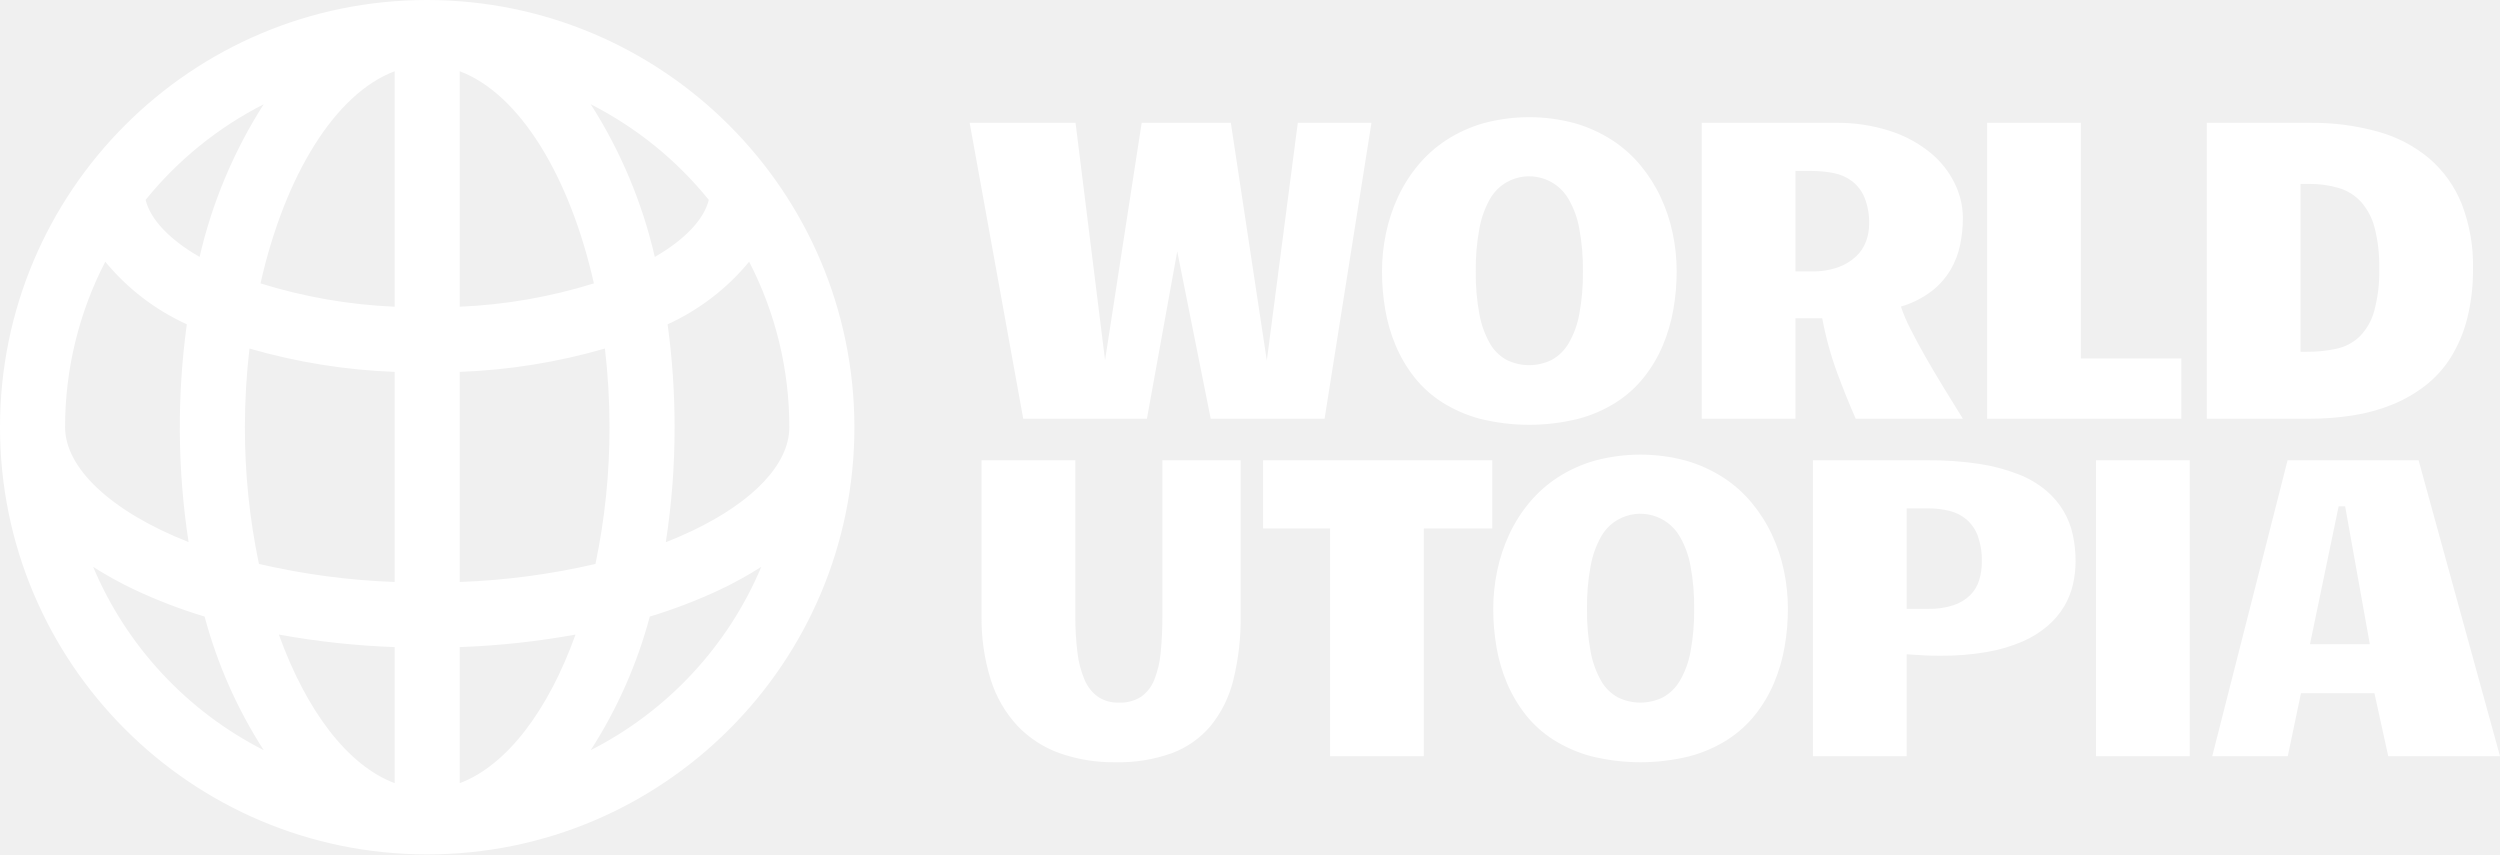
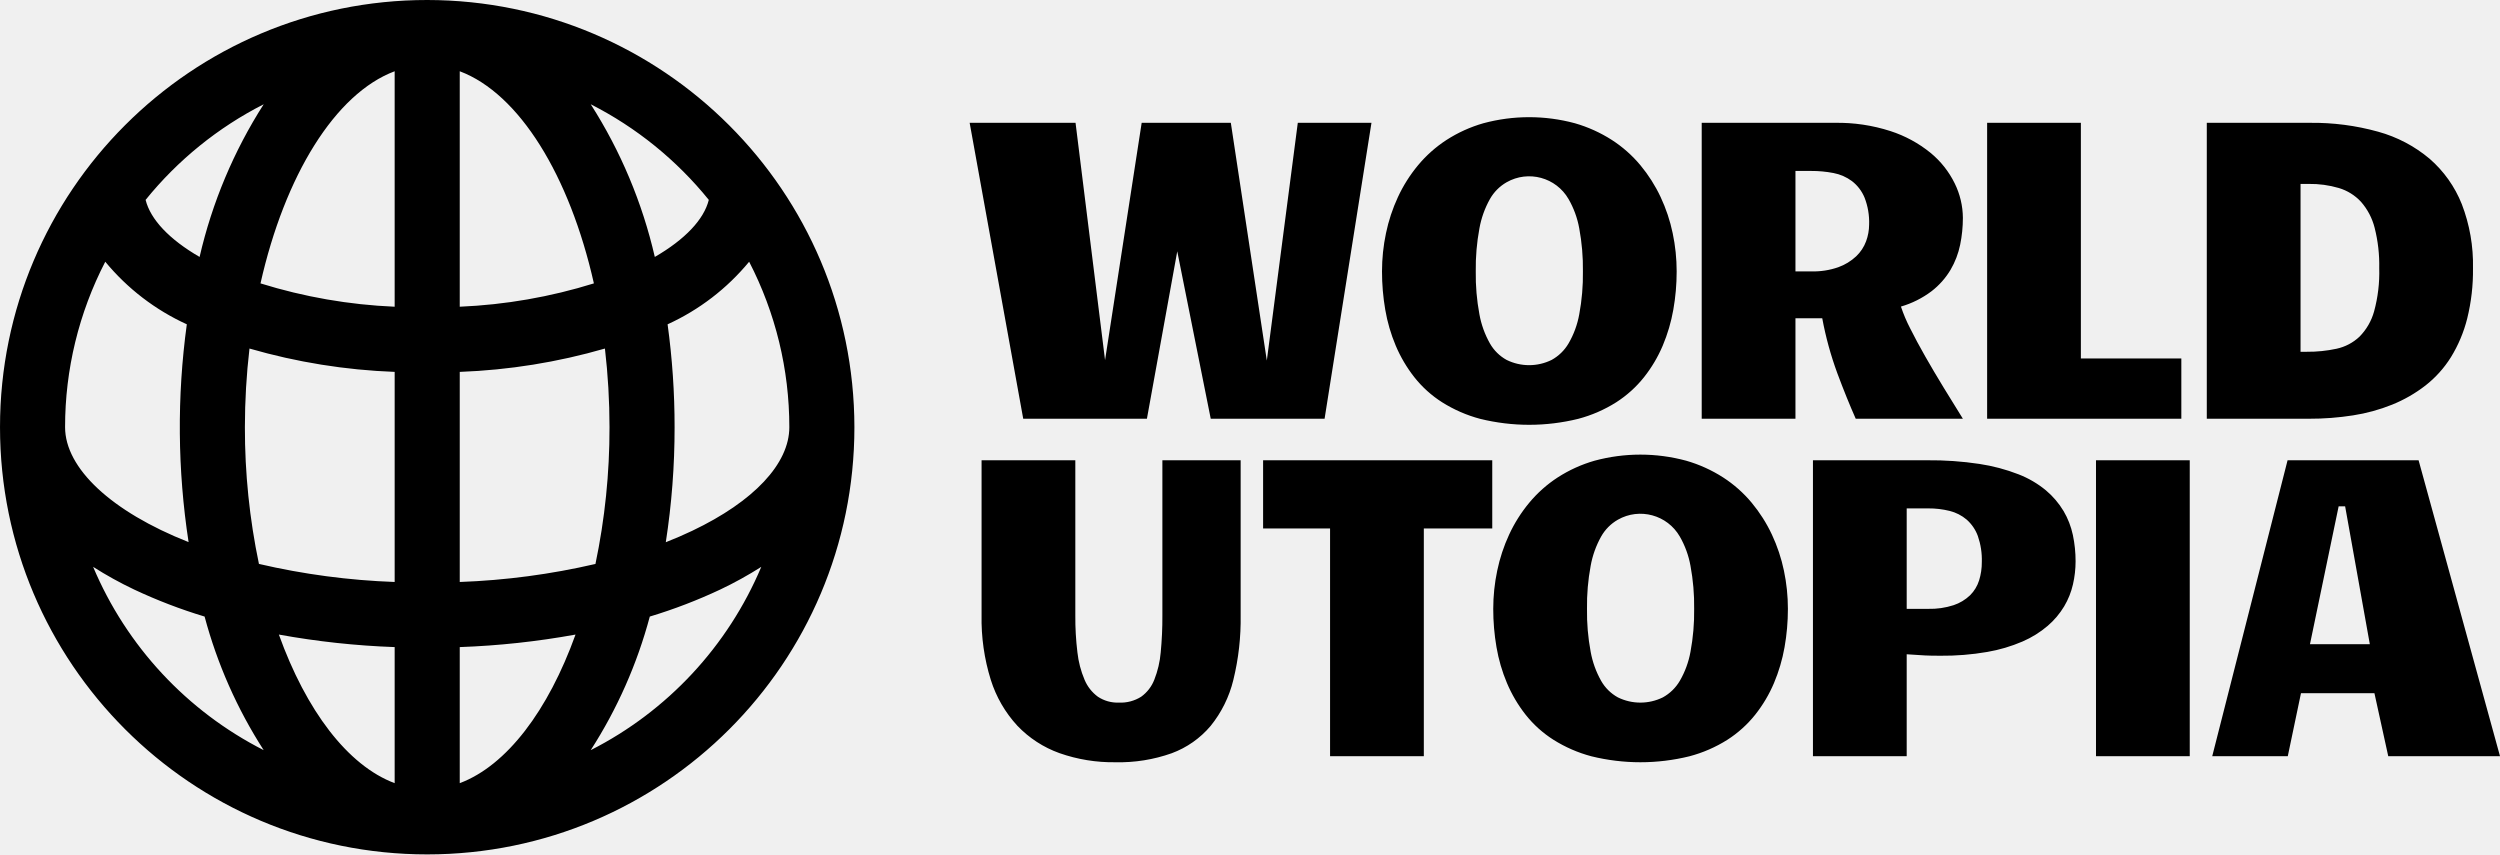
<svg xmlns="http://www.w3.org/2000/svg" width="384.129" height="131.281">
  <defs>
-     <style>.cls-1{fill:#FFFFFF}</style>
+     <style>.cls-1{fill:#000000}</style>
  </defs>
  <g id="Layer_2" data-name="Layer 2">
    <g id="Layer_1-2" data-name="Layer 1">
      <path class="cls-1" d="m176.225 64.34 4.662-25.725 5.144 25.725h17.493l7.204-45.468h-11.32L194.649 55.4l-5.53-36.528H175.42l-5.627 36.465-4.534-36.465h-16.271l8.232 45.468h19.005zM214.453 53.102a21.227 21.227 0 0 0 2.862 4.855 17.17 17.17 0 0 0 4.277 3.858 21.125 21.125 0 0 0 5.836 2.541 31.43 31.43 0 0 0 15.065 0 20.846 20.846 0 0 0 5.836-2.54 17.578 17.578 0 0 0 4.277-3.859 20.973 20.973 0 0 0 2.878-4.855 25.64 25.64 0 0 0 1.624-5.515 33.67 33.67 0 0 0 .514-5.885 28.495 28.495 0 0 0-.61-5.868 25.172 25.172 0 0 0-1.85-5.547 22.868 22.868 0 0 0-3.102-4.888 19.346 19.346 0 0 0-4.39-3.89 21.547 21.547 0 0 0-5.691-2.573 26.958 26.958 0 0 0-14.052 0 21.273 21.273 0 0 0-5.676 2.573 19.492 19.492 0 0 0-4.373 3.89 22.39 22.39 0 0 0-3.087 4.888 25.652 25.652 0 0 0-1.833 5.547 28.496 28.496 0 0 0-.611 5.868 34.536 34.536 0 0 0 .499 5.885 24.961 24.961 0 0 0 1.607 5.515Zm12.862-18.007a14.454 14.454 0 0 1 1.609-4.502 6.85 6.85 0 0 1 2.572-2.59 6.996 6.996 0 0 1 9.518 2.59 13.937 13.937 0 0 1 1.64 4.502 33.53 33.53 0 0 1 .563 6.607 33.285 33.285 0 0 1-.563 6.592 13.734 13.734 0 0 1-1.64 4.47 6.844 6.844 0 0 1-2.605 2.54 7.835 7.835 0 0 1-6.913 0 6.627 6.627 0 0 1-2.572-2.54 14.24 14.24 0 0 1-1.609-4.47 33.211 33.211 0 0 1-.562-6.592 33.455 33.455 0 0 1 .562-6.607ZM282.307 57.346q1.447 3.876 2.829 6.994H301.6q-1.446-2.315-2.958-4.791-1.512-2.476-2.83-4.791-1.319-2.316-2.315-4.309a22.989 22.989 0 0 1-1.415-3.344 14.574 14.574 0 0 0 4.711-2.364 11.766 11.766 0 0 0 2.91-3.28 12.616 12.616 0 0 0 1.479-3.858 20.573 20.573 0 0 0 .418-4.132 12.154 12.154 0 0 0-1.254-5.29 14.098 14.098 0 0 0-3.714-4.695 19.05 19.05 0 0 0-6.158-3.344 26.31 26.31 0 0 0-8.553-1.27H261.47V64.34h14.405V48.905h4.116a51.743 51.743 0 0 0 2.316 8.44Zm-6.432-15.644V26.268h2.412a17.574 17.574 0 0 1 3.44.32 6.908 6.908 0 0 1 2.83 1.24 6.188 6.188 0 0 1 1.93 2.524 10.38 10.38 0 0 1 .707 4.147 7.512 7.512 0 0 1-.466 2.573 6.089 6.089 0 0 1-1.528 2.315 7.951 7.951 0 0 1-2.749 1.673 11.661 11.661 0 0 1-4.132.642ZM335.166 55.079H319.73V18.872h-14.405V64.34h29.841v-9.261zM361.538 63.825a27.197 27.197 0 0 0 6.03-1.655 21.521 21.521 0 0 0 5.096-2.927 16.84 16.84 0 0 0 3.923-4.356 21.057 21.057 0 0 0 2.508-5.966 30.58 30.58 0 0 0 .884-7.701 25.884 25.884 0 0 0-1.72-9.856 18.103 18.103 0 0 0-4.952-6.977 20.946 20.946 0 0 0-7.895-4.149 37.368 37.368 0 0 0-10.515-1.366h-15.82V64.34h15.692a42.948 42.948 0 0 0 6.77-.515Zm-8.056-9.775V28.26h1.254a15.63 15.63 0 0 1 4.631.629 7.615 7.615 0 0 1 3.408 2.122 9.651 9.651 0 0 1 2.091 3.987 23.213 23.213 0 0 1 .707 6.222 22.71 22.71 0 0 1-.788 6.624 8.9 8.9 0 0 1-2.25 3.891 7.403 7.403 0 0 1-3.521 1.849 20.719 20.719 0 0 1-4.567.466ZM178.602 94.58a55.514 55.514 0 0 1-.257 5.66 14.833 14.833 0 0 1-.982 4.196 5.815 5.815 0 0 1-2.025 2.62 5.906 5.906 0 0 1-3.425.901 5.47 5.47 0 0 1-3.216-.9 6.188 6.188 0 0 1-2.057-2.621 14.986 14.986 0 0 1-1.093-4.197 44.263 44.263 0 0 1-.322-5.659V70.72h-14.406v23.796a31.443 31.443 0 0 0 1.415 9.936 18.633 18.633 0 0 0 4.083 7.058 16.74 16.74 0 0 0 6.48 4.213 24.836 24.836 0 0 0 8.601 1.398 24.183 24.183 0 0 0 8.634-1.383 14.33 14.33 0 0 0 5.982-4.196 17.966 17.966 0 0 0 3.489-7.058 39.182 39.182 0 0 0 1.125-9.968V70.72h-12.026ZM194.077 81.203h10.29v34.985h14.406V81.203h10.515V70.721h-35.211v10.482zM272.254 82.136a22.867 22.867 0 0 0-3.103-4.888 19.346 19.346 0 0 0-4.39-3.89 21.547 21.547 0 0 0-5.69-2.574 26.958 26.958 0 0 0-14.052 0 21.273 21.273 0 0 0-5.676 2.573 19.492 19.492 0 0 0-4.373 3.891 22.39 22.39 0 0 0-3.087 4.888 25.653 25.653 0 0 0-1.833 5.547 28.497 28.497 0 0 0-.611 5.868 34.535 34.535 0 0 0 .499 5.885 24.961 24.961 0 0 0 1.607 5.514 21.227 21.227 0 0 0 2.862 4.856 17.17 17.17 0 0 0 4.277 3.858 21.125 21.125 0 0 0 5.836 2.541 31.43 31.43 0 0 0 15.065 0 20.846 20.846 0 0 0 5.836-2.54 17.578 17.578 0 0 0 4.277-3.86 20.973 20.973 0 0 0 2.878-4.855 25.64 25.64 0 0 0 1.624-5.514 33.672 33.672 0 0 0 .514-5.885 28.496 28.496 0 0 0-.61-5.868 25.172 25.172 0 0 0-1.85-5.547Zm-12.508 18.007a13.733 13.733 0 0 1-1.64 4.47 6.844 6.844 0 0 1-2.605 2.54 7.835 7.835 0 0 1-6.913 0 6.627 6.627 0 0 1-2.572-2.54 14.24 14.24 0 0 1-1.609-4.47 33.21 33.21 0 0 1-.562-6.592 33.455 33.455 0 0 1 .562-6.608 14.454 14.454 0 0 1 1.609-4.502 6.85 6.85 0 0 1 2.572-2.588 6.996 6.996 0 0 1 9.517 2.588 13.937 13.937 0 0 1 1.641 4.502 33.529 33.529 0 0 1 .563 6.608 33.284 33.284 0 0 1-.563 6.592ZM317.068 78.519a12.628 12.628 0 0 0-2.7-3.168 15.26 15.26 0 0 0-4.23-2.476 28.035 28.035 0 0 0-5.996-1.592 50.503 50.503 0 0 0-8.024-.562h-17.556v45.467h14.405V100.53l1.994.128q.835.065 1.704.081t1.447.016a40.112 40.112 0 0 0 7.219-.58 23.987 23.987 0 0 0 5.435-1.607 15.29 15.29 0 0 0 3.874-2.412 12.287 12.287 0 0 0 2.524-2.99 11.698 11.698 0 0 0 1.35-3.376 15.938 15.938 0 0 0 .403-3.537 19.411 19.411 0 0 0-.418-4.052 12.259 12.259 0 0 0-1.43-3.681Zm-12.975 10.659a5.55 5.55 0 0 1-1.383 2.283 6.731 6.731 0 0 1-2.54 1.527 11.67 11.67 0 0 1-3.89.563h-3.313V78.116h3.312a13.252 13.252 0 0 1 3.28.386 6.408 6.408 0 0 1 2.62 1.335 6.196 6.196 0 0 1 1.721 2.523 11.165 11.165 0 0 1 .61 3.988 9.324 9.324 0 0 1-.417 2.83ZM322.053 70.721h14.405v45.468h-14.405zM371.62 70.72h-20.13l-11.576 45.468h11.608l2.027-9.678h11.286l2.122 9.678h17.172Zm-16.69 28.265 4.407-21.19h.996l3.795 21.19ZM65.64 0a65.64 65.64 0 1 0 65.641 65.64A65.715 65.715 0 0 0 65.641 0Zm43.268 30.712c-.748 3.017-3.657 6.083-8.295 8.767a74.674 74.674 0 0 0-9.848-23.46 55.989 55.989 0 0 1 18.143 14.693ZM93.652 65.64a101.591 101.591 0 0 1-2.16 21.012 109.762 109.762 0 0 1-20.851 2.77V57.142a92.63 92.63 0 0 0 22.307-3.587 104.447 104.447 0 0 1 .704 12.086Zm-56.024 0a104.427 104.427 0 0 1 .705-12.086 92.632 92.632 0 0 0 22.308 3.587v32.28a109.056 109.056 0 0 1-20.855-2.774 101.596 101.596 0 0 1-2.158-21.007ZM70.64 10.948c9.139 3.43 16.877 16.016 20.612 32.595a80.862 80.862 0 0 1-20.612 3.585Zm-10 0v36.18a80.865 80.865 0 0 1-20.614-3.585c3.735-16.58 11.474-29.165 20.614-32.595Zm0 88.48v20.906c-7.242-2.718-13.603-11.183-17.791-22.832a124.034 124.034 0 0 0 17.79 1.925Zm10 20.906V99.427a124.037 124.037 0 0 0 17.79-1.925c-4.19 11.649-10.55 20.114-17.79 22.832ZM40.516 16.02a74.678 74.678 0 0 0-9.849 23.459c-4.637-2.684-7.546-5.75-8.294-8.767A55.988 55.988 0 0 1 40.516 16.02ZM16.174 40.215a35.16 35.16 0 0 0 12.53 9.615 116.514 116.514 0 0 0 .272 33.464C17.07 78.599 10 71.922 10 65.64a55.279 55.279 0 0 1 6.174-25.426Zm-1.866 46.882a58.166 58.166 0 0 0 6.302 3.485 79.213 79.213 0 0 0 10.827 4.154 72.472 72.472 0 0 0 9.079 20.525 55.97 55.97 0 0 1-26.208-28.164Zm76.457 28.165a72.466 72.466 0 0 0 9.078-20.526 79.21 79.21 0 0 0 10.827-4.154 58.176 58.176 0 0 0 6.303-3.485 55.971 55.971 0 0 1-26.208 28.165Zm15.604-33.708q-1.955.931-4.068 1.759a114.669 114.669 0 0 0 1.351-17.672 115.546 115.546 0 0 0-1.075-15.81 35.16 35.16 0 0 0 12.53-9.616 55.279 55.279 0 0 1 6.174 25.426c0 5.598-5.435 11.399-14.912 15.913Z" />
    </g>
  </g>
</svg>
